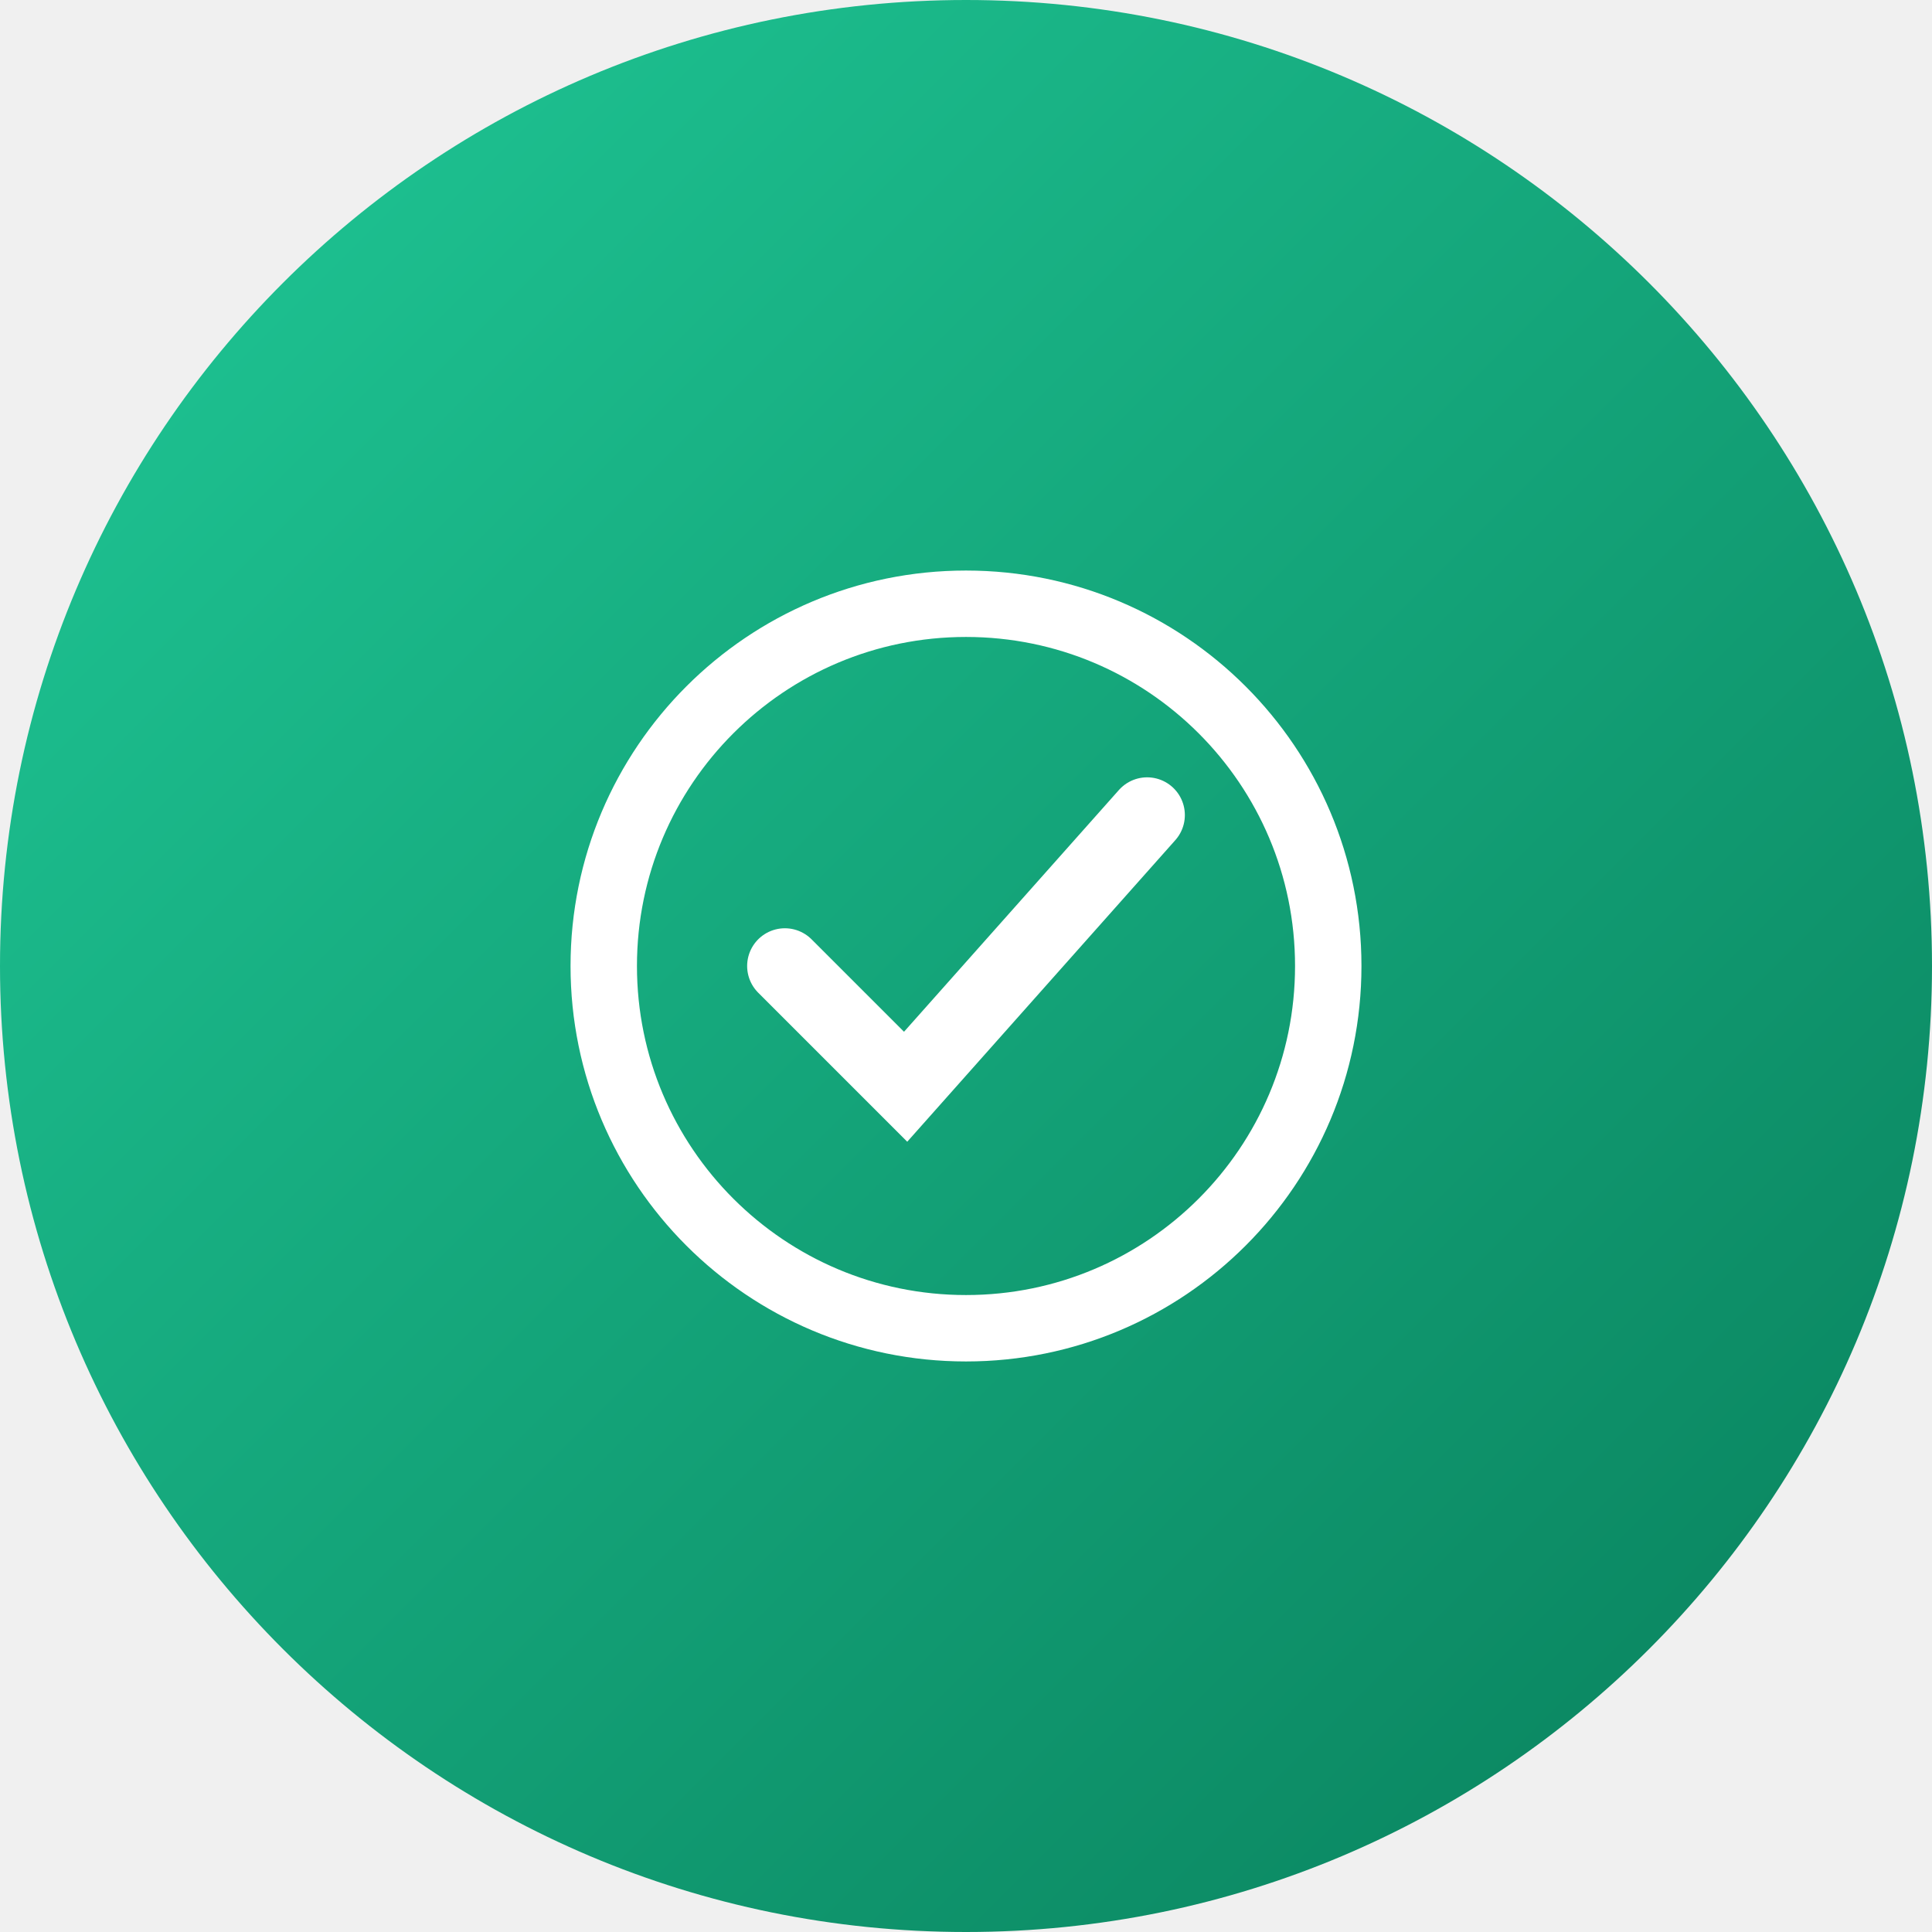
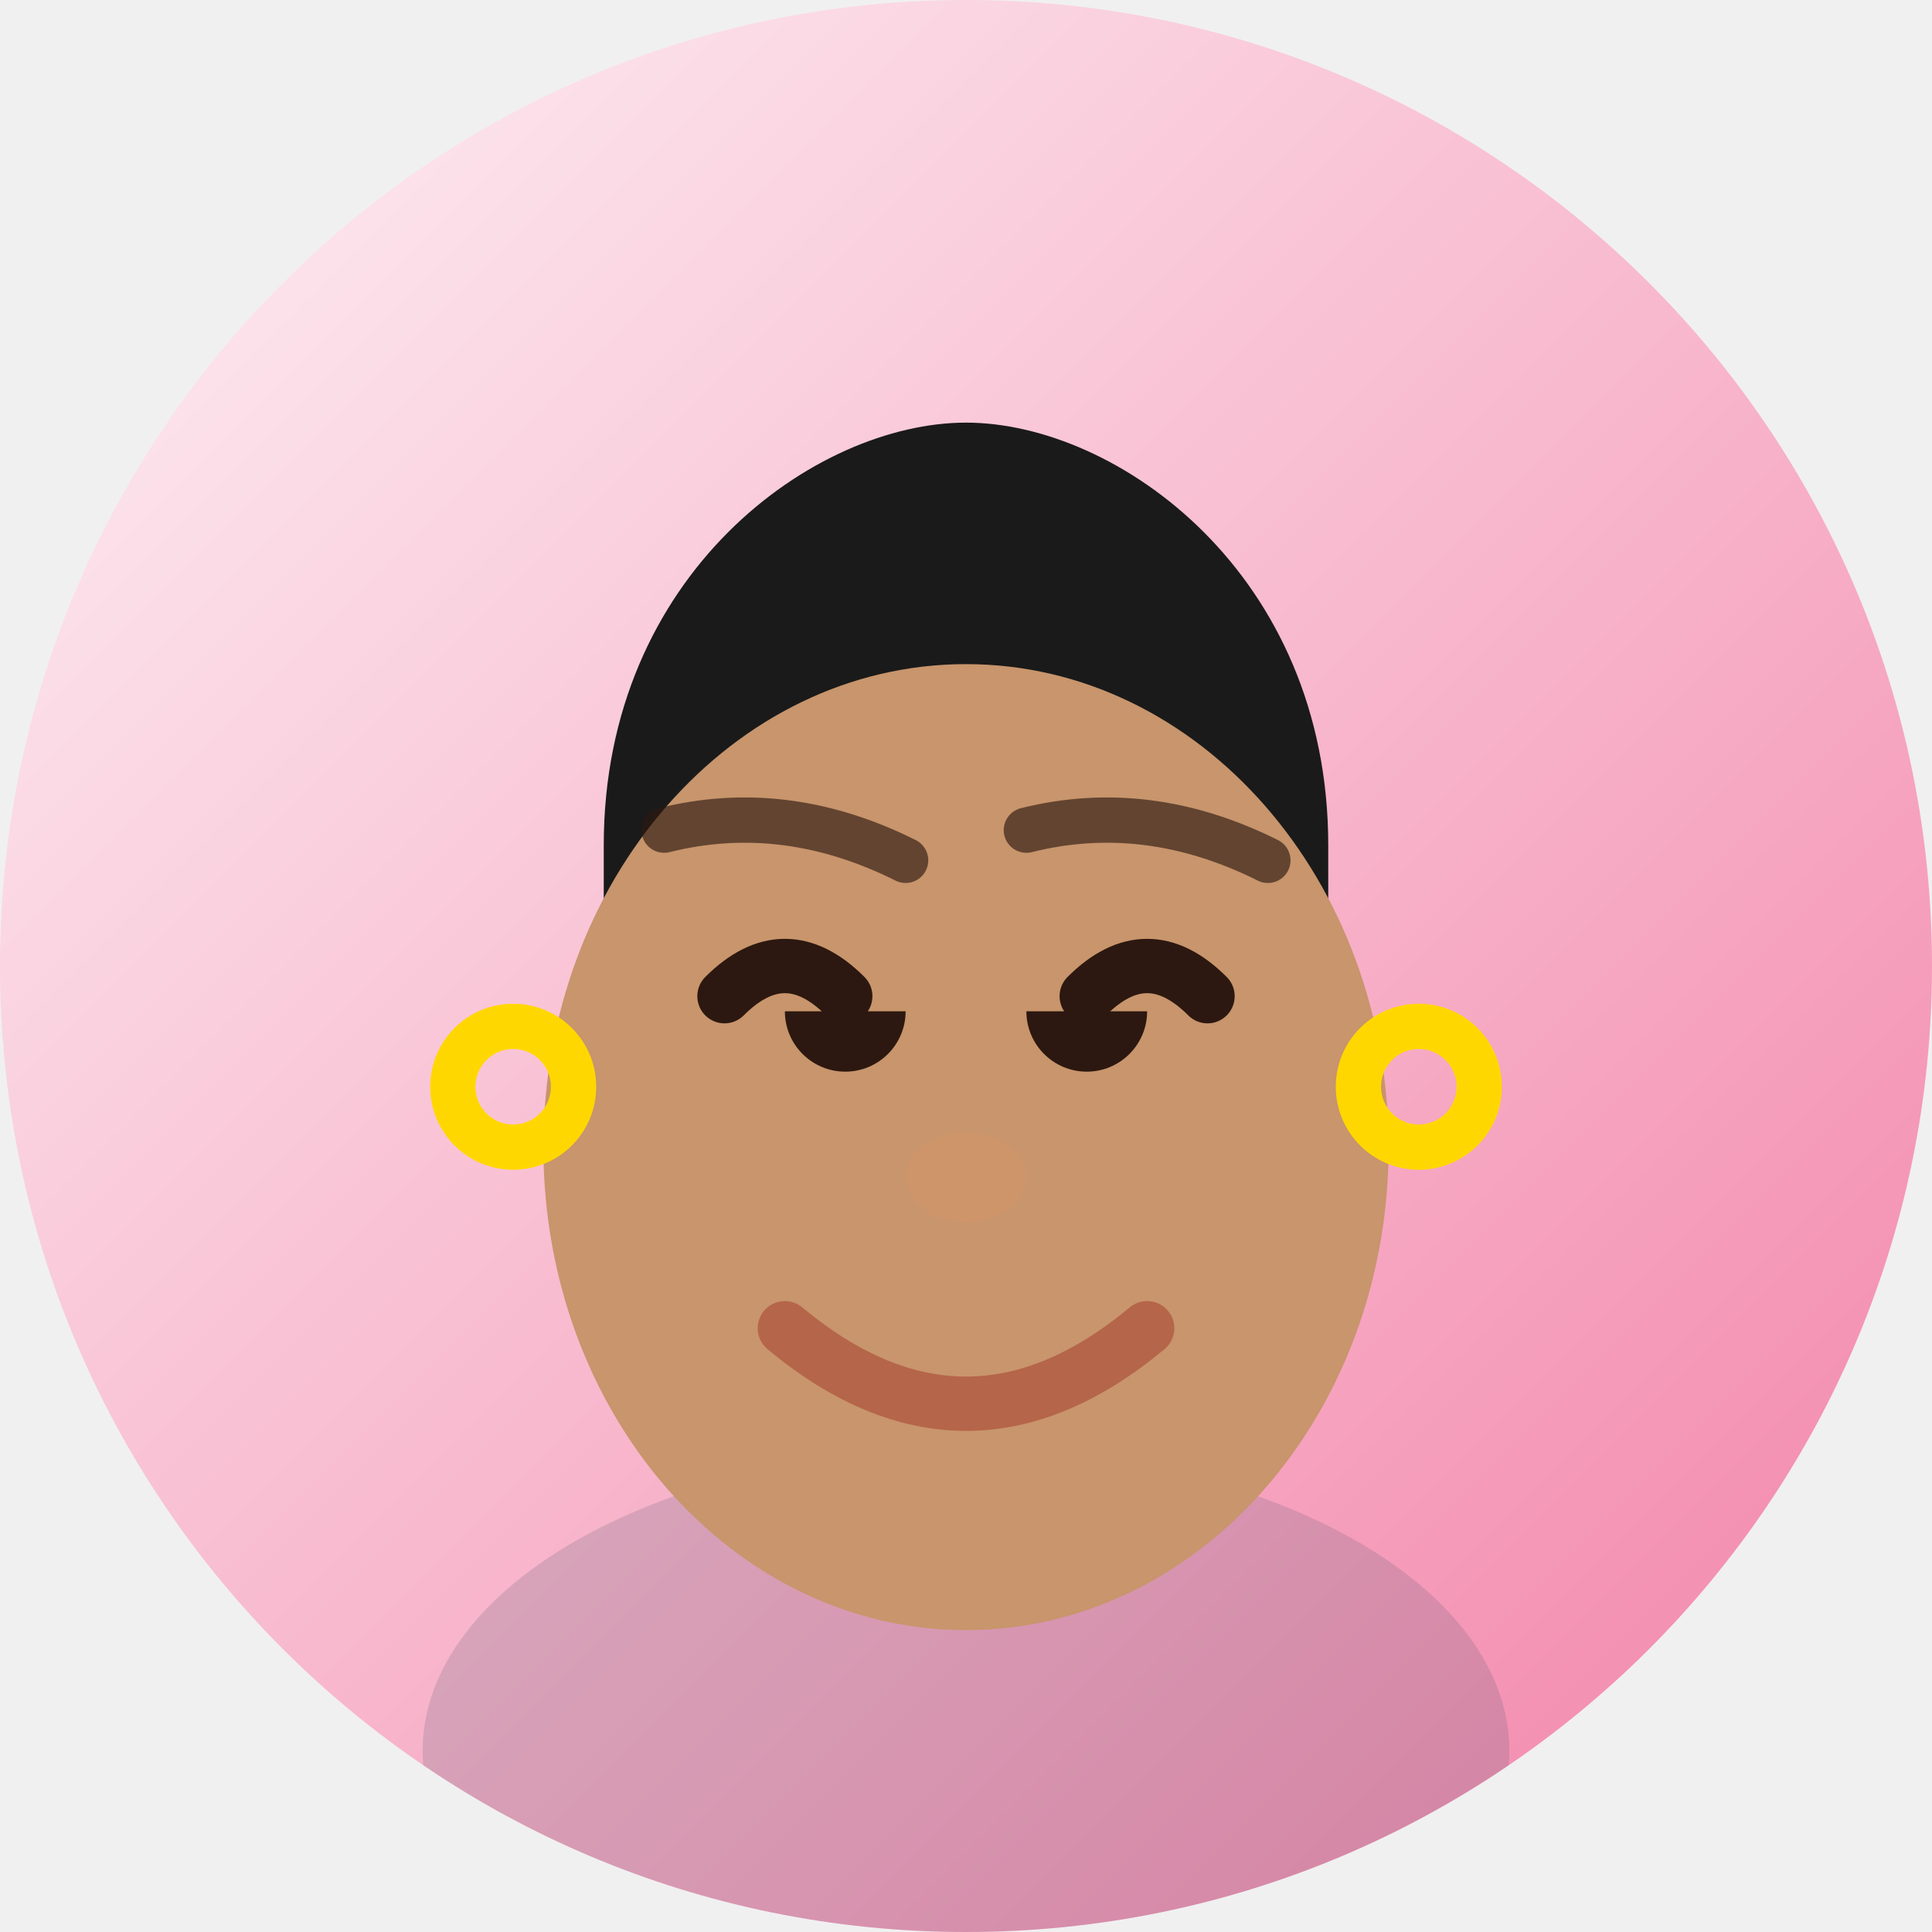
- <svg xmlns="http://www.w3.org/2000/svg" viewBox="0 0 64 64" role="img" aria-label="Quality Assurance">
+ <svg xmlns="http://www.w3.org/2000/svg" viewBox="0 0 64 64" role="img" aria-label="Distinctive — hoop earrings">
  <defs>
-     <linearGradient id="bg" x1="0" y1="0" x2="64" y2="64" gradientUnits="userSpaceOnUse">
-       <stop offset="0%" stop-color="#20c997" />
-       <stop offset="100%" stop-color="#087f5b" />
+     <linearGradient id="bg-pax43" x1="8" y1="8" x2="56" y2="56" gradientUnits="userSpaceOnUse">
+       <stop offset="0%" stop-color="#FCE4EC" />
+       <stop offset="100%" stop-color="#F48FB1" />
    </linearGradient>
+     <clipPath id="clip-pax43">
+       <circle cx="32" cy="32" r="32" />
+     </clipPath>
  </defs>
-   <circle cx="32" cy="32" r="32" fill="url(#bg)" />
-   <circle cx="32" cy="32" r="12" fill="none" stroke="#fff" stroke-width="2.2" />
-   <path d="M26 32l4 4 8-9" fill="none" stroke="#fff" stroke-width="2.5" stroke-linecap="round" />
+   <circle cx="32" cy="32" r="32" fill="url(#bg-pax43)" />
+   <g clip-path="url(#clip-pax43)">
+     <ellipse cx="32" cy="58" rx="18" ry="10" fill="#4A5568" opacity=".18" />
+     <path d="M20 28c0-9 7-14 12-14s12 5 12 14v5c-2-5-6-8-12-8s-10 3-12 8v-5z" fill="#1A1A1A" />
+     <ellipse cx="32" cy="38" rx="14" ry="16" fill="#C8956C" />
+     <ellipse cx="32" cy="40" rx="11" ry="13" fill="#C8956C" />
+     <path d="M22 27.5q4-1 8 1M34 27.5q4-1 8 1" fill="none" stroke="#2C1810" stroke-width="1.5" stroke-linecap="round" opacity=".65" />
+     <path d="M24 33q2-2 4 0M36 33q2-2 4 0" fill="none" stroke="#2C1810" stroke-width="1.8" stroke-linecap="round" />
+     <path d="M26 33.5a2 2 0 004 0M34 33.5a2 2 0 004 0" fill="#2C1810" />
+     <ellipse cx="32" cy="39" rx="2" ry="1.5" fill="#D4956A" opacity=".45" />
+     <path d="M26 44q6 5 12 0" fill="none" stroke="#B5654A" stroke-width="1.8" stroke-linecap="round" />
+     <circle cx="17" cy="36" r="2" fill="none" stroke="#FFD700" stroke-width="1.5" />
+     <circle cx="47" cy="36" r="2" fill="none" stroke="#FFD700" stroke-width="1.5" />
+   </g>
</svg>
